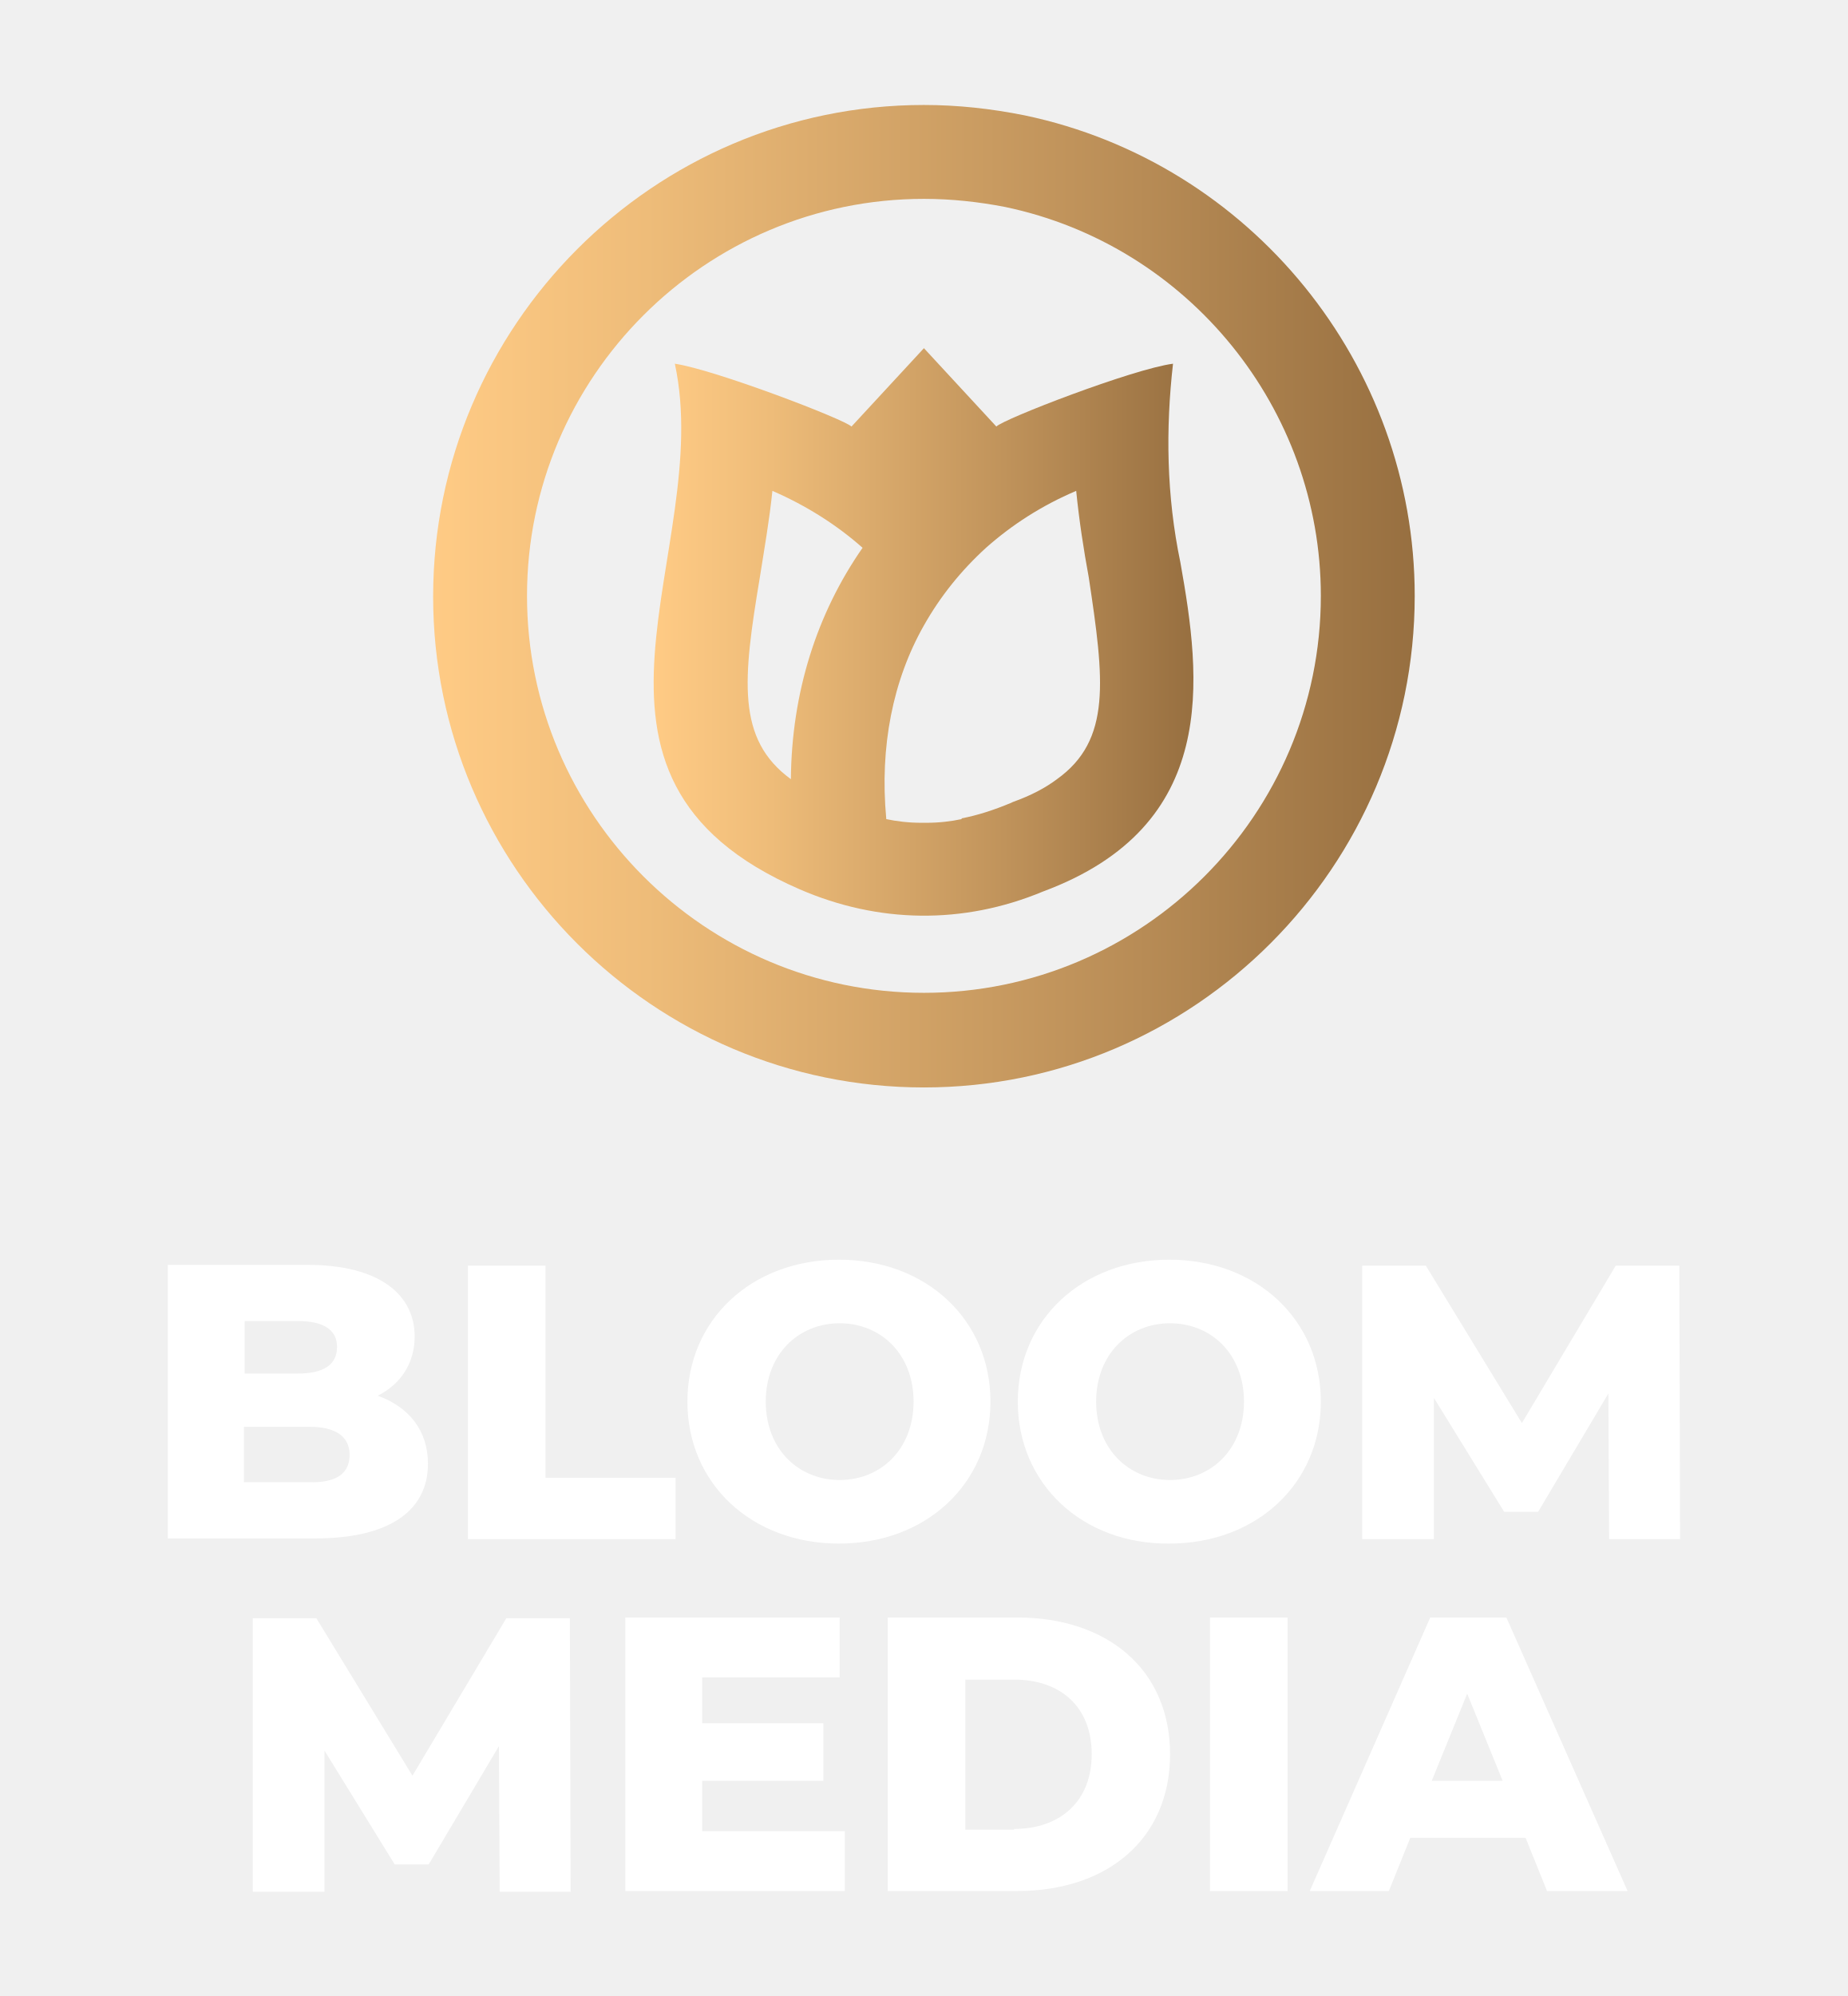
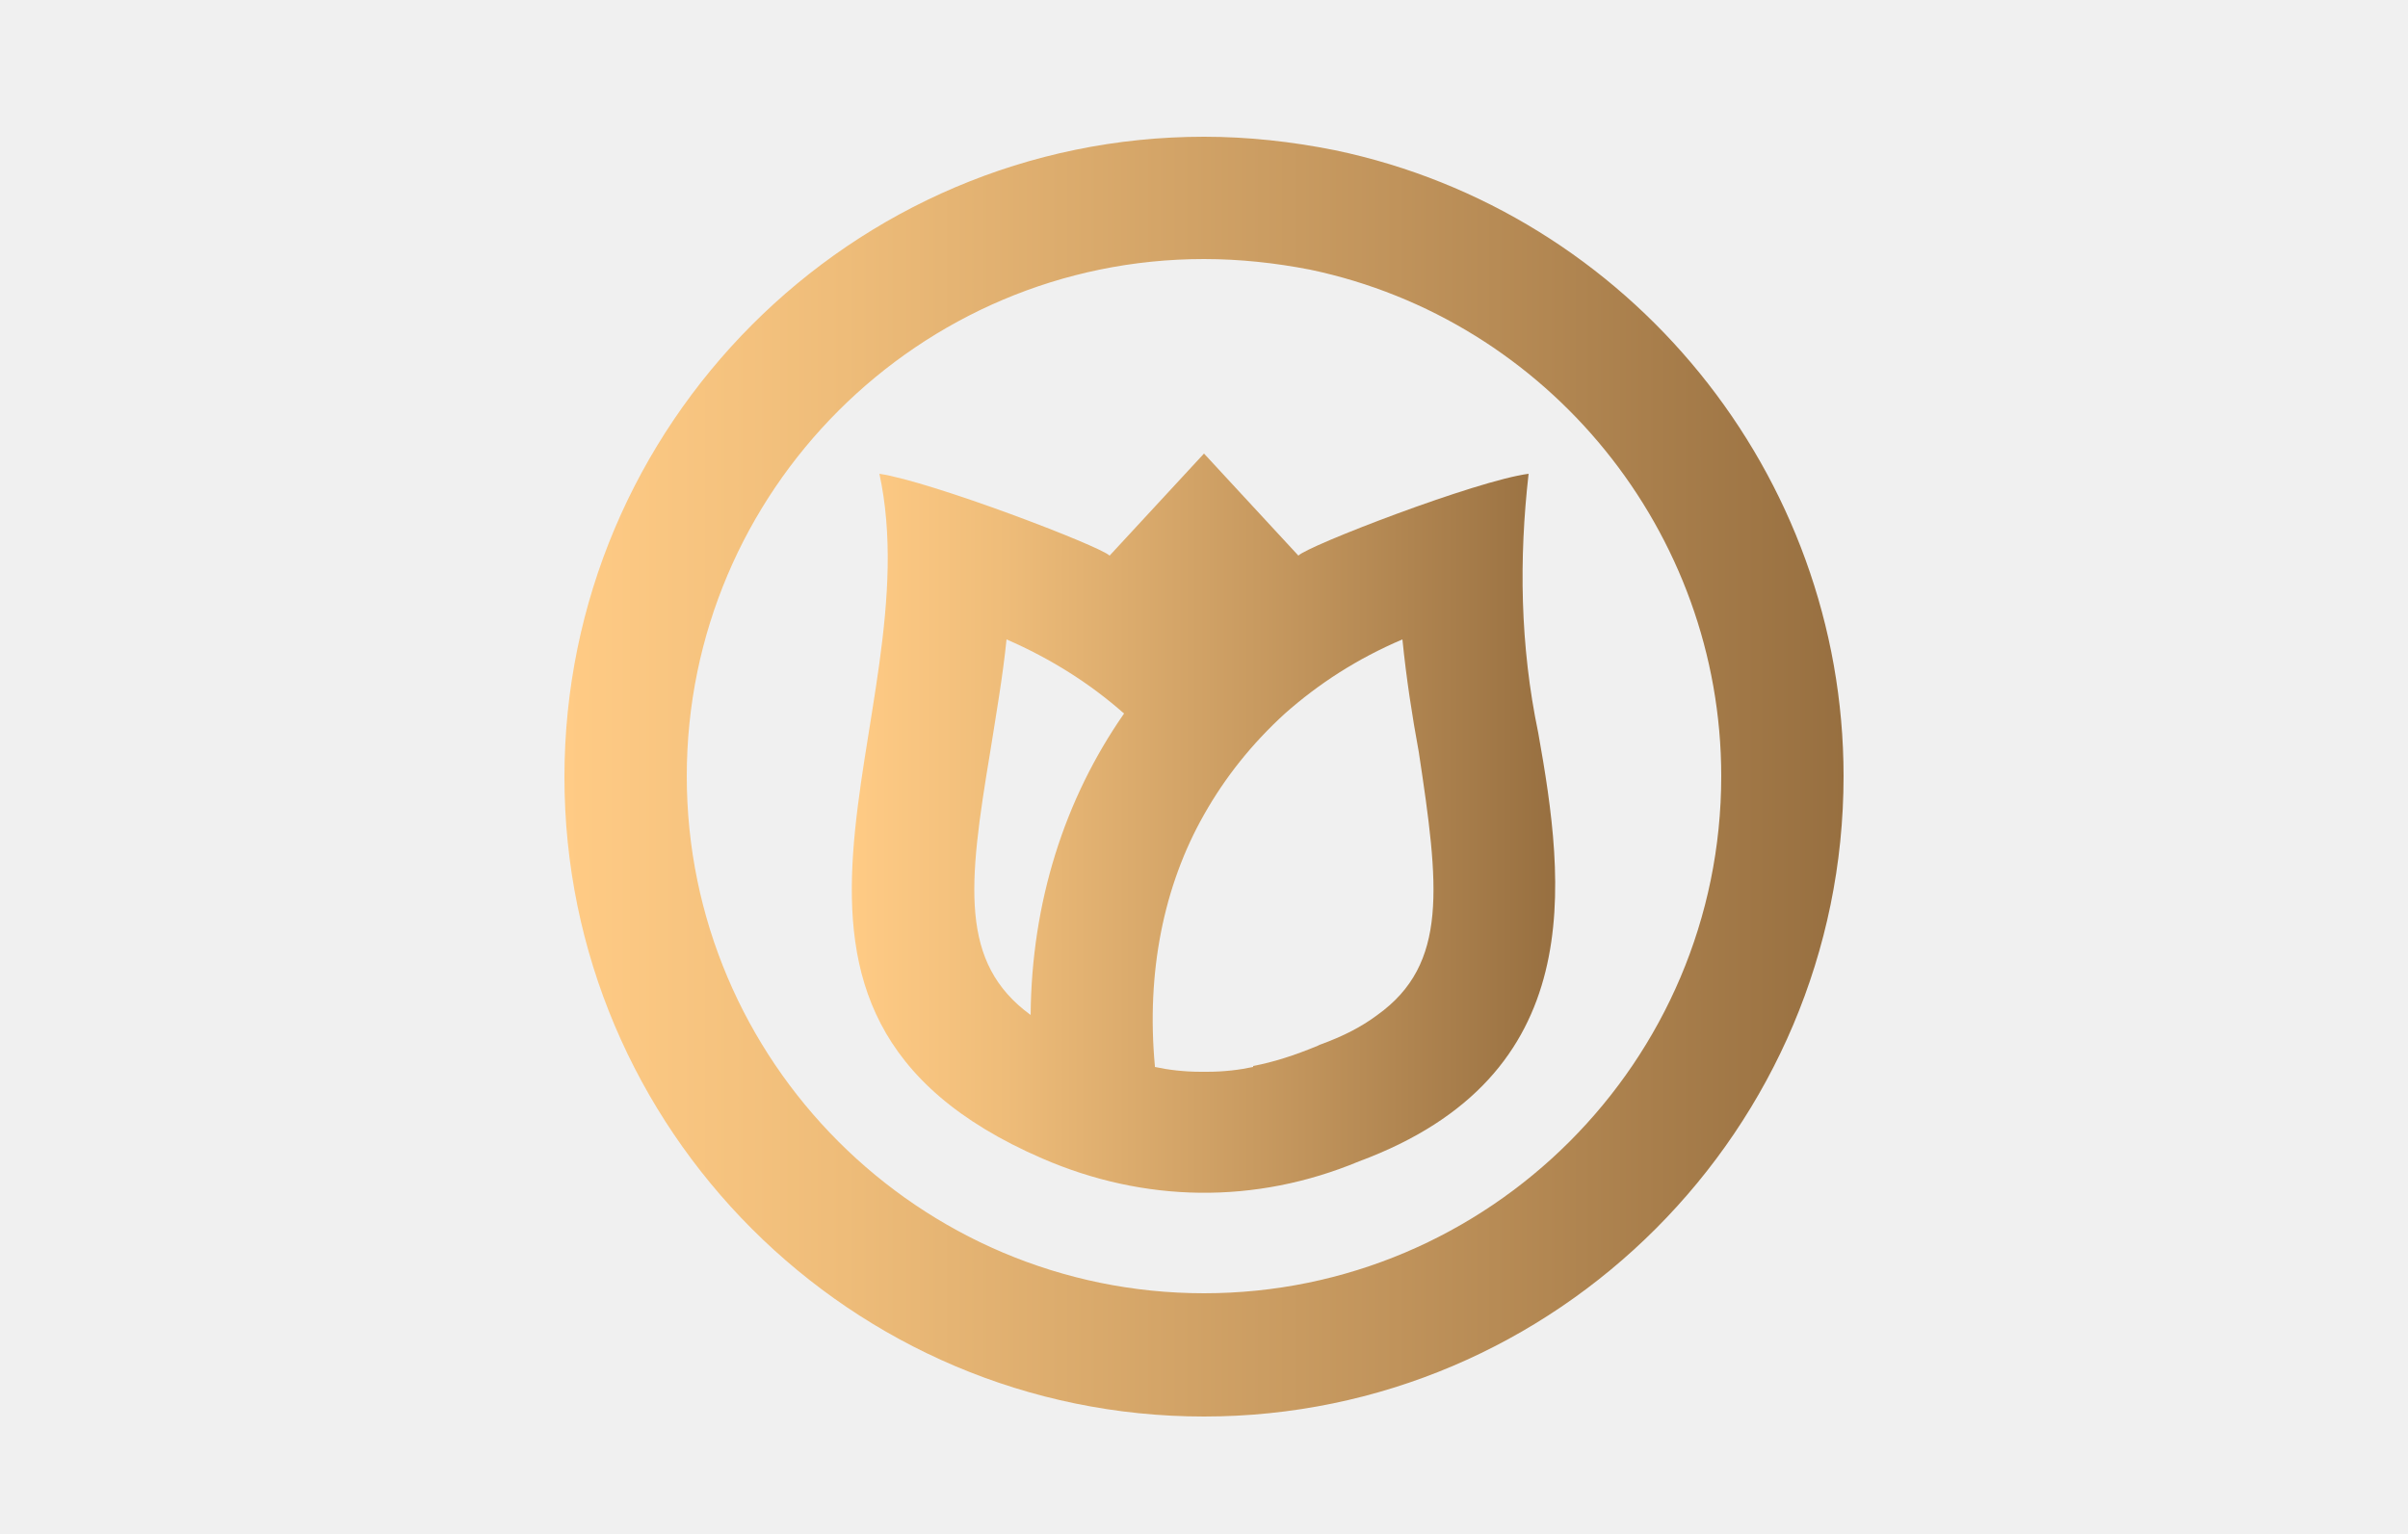
- <svg xmlns="http://www.w3.org/2000/svg" version="1.1" id="Bloom_Logo_00000116225723928586707770000009125274581021433270_" x="0px" y="0px" viewBox="0 0 250 270" style="enable-background:new 0 0 250 270;" xml:space="preserve">
-   <style type="text/css"> .st0{fill:#FFFFFF;} .st1{fill:url(#SVGID_1_);} .st2{fill:url(#SVGID_00000154385327789166678390000001360391396643582605_);} </style>
-   <g id="Text">
-     <g>
-       <path class="st0" d="M57.9,198c0,6.4-5.3,10.1-15.2,10.1h-20v-37h18.9c9.7,0,14.5,4,14.5,9.7c0,3.5-1.8,6.4-5,8 C55.3,190.3,57.9,193.5,57.9,198z M33.1,178.7v7.1h7.2c3.5,0,5.3-1.2,5.3-3.6c0-2.3-1.8-3.5-5.3-3.5H33.1z M47.3,196.8 c0-2.5-1.9-3.8-5.5-3.8h-8.8v7.5h8.8C45.4,200.6,47.3,199.4,47.3,196.8z" />
-       <path class="st0" d="M63.3,171.2h10.5v28.7h17.6v8.3H63.3V171.2z" />
-       <path class="st0" d="M93,189.6c0-11.1,8.7-19.2,20.5-19.2s20.5,8.1,20.5,19.2c0,11.1-8.7,19.2-20.5,19.2S93,200.7,93,189.6z M123.6,189.6c0-6.4-4.4-10.6-10-10.6c-5.6,0-10,4.2-10,10.6c0,6.4,4.4,10.6,10,10.6C119.2,200.2,123.6,196,123.6,189.6z" />
-       <path class="st0" d="M137.7,189.6c0-11.1,8.7-19.2,20.5-19.2c11.8,0,20.5,8.1,20.5,19.2c0,11.1-8.7,19.2-20.5,19.2 C146.4,208.9,137.7,200.7,137.7,189.6z M168.3,189.6c0-6.4-4.4-10.6-10-10.6c-5.6,0-10,4.2-10,10.6c0,6.4,4.4,10.6,10,10.6 C163.9,200.2,168.3,196,168.3,189.6z" />
-       <path class="st0" d="M217.7,208.1l-0.1-19.6l-9.5,16h-4.6l-9.5-15.4v19.1h-9.7v-37h8.6l13,21.3l12.7-21.3h8.6l0.1,37H217.7z" />
-       <path class="st0" d="M67.6,255.8l-0.1-19.6l-9.5,16h-4.6l-9.5-15.4v19.1h-9.7v-37h8.6l13,21.3l12.7-21.3h8.6l0.1,37H67.6z" />
-       <path class="st0" d="M114.3,247.7v8.1H84.6v-37h29v8.1H95v6.2h16.4v7.8H95v6.8H114.3z" />
-       <path class="st0" d="M120.1,218.8h17.5c12.3,0,20.7,7.1,20.7,18.5c0,11.4-8.4,18.5-20.7,18.5h-17.5V218.8z M137.2,247.4 c6.3,0,10.5-3.8,10.5-10.1c0-6.4-4.2-10.1-10.5-10.1h-6.6v20.3H137.2z" />
-       <path class="st0" d="M163.7,218.8h10.5v37h-10.5V218.8z" />
-       <path class="st0" d="M206.4,248.6h-15.6l-2.9,7.2h-10.7l16.3-37h10.3l16.4,37h-10.9L206.4,248.6z M203.3,240.9l-4.8-11.8 l-4.8,11.8H203.3z" />
-     </g>
-   </g>
+ <svg xmlns="http://www.w3.org/2000/svg" id="Bloom_Logo" version="1.1" viewBox="0 0 250 159.28">
+   <defs>
+     <style>
+       .st0 {
+         fill: url(#Naamloos_verloop);
+       }
+ 
+       .st1 {
+         fill: url(#Naamloos_verloop_2);
+       }
+     </style>
+     <linearGradient id="Naamloos_verloop" data-name="Naamloos verloop" x1="58.6" y1="190.63" x2="191.4" y2="190.63" gradientTransform="translate(0 271.28) scale(1 -1)" gradientUnits="userSpaceOnUse">
+       <stop offset="0" stop-color="#ffcb85" />
+       <stop offset=".22" stop-color="#eebc79" />
+       <stop offset=".65" stop-color="#c0935b" />
+       <stop offset="1" stop-color="#976f40" />
+       <stop offset="1" stop-color="#976f40" />
+     </linearGradient>
+     <linearGradient id="Naamloos_verloop_2" data-name="Naamloos verloop 2" x1="88.44" y1="185.79" x2="161.46" y2="185.79" gradientTransform="translate(0 271.28) scale(1 -1)" gradientUnits="userSpaceOnUse">
+       <stop offset="0" stop-color="#ffcb85" />
+       <stop offset=".22" stop-color="#eebc79" />
+       <stop offset=".65" stop-color="#c0935b" />
+       <stop offset="1" stop-color="#976f40" />
+       <stop offset="1" stop-color="#976f40" />
+     </linearGradient>
+   </defs>
  <g id="Icon">
-     <linearGradient id="SVGID_1_" gradientUnits="userSpaceOnUse" x1="58.591" y1="80.645" x2="191.409" y2="80.645">
-       <stop offset="0" style="stop-color:#FFCB85" />
-       <stop offset="0.218" style="stop-color:#EEBC79" />
-       <stop offset="0.649" style="stop-color:#C0935B" />
-       <stop offset="1" style="stop-color:#976F40" />
-       <stop offset="1" style="stop-color:#976F40" />
-     </linearGradient>
-     <path class="st1" d="M125,147.1c-36.6,0-66.4-29.8-66.4-66.4S88.4,14.2,125,14.2c4.6,0,9.1,0.5,13.6,1.4 c30.6,6.4,52.8,33.7,52.8,65C191.4,117.2,161.6,147.1,125,147.1z M125,26.9c-29.6,0-53.7,24.1-53.7,53.7s24.1,53.7,53.7,53.7 s53.7-24.1,53.7-53.7c0-25.3-17.9-47.4-42.7-52.6C132.4,27.3,128.7,26.9,125,26.9z" />
-     <linearGradient id="SVGID_00000031188336885583331980000013463886471127754127_" gradientUnits="userSpaceOnUse" x1="88.386" y1="85.523" x2="161.446" y2="85.523">
-       <stop offset="0" style="stop-color:#FFCB85" />
-       <stop offset="0.218" style="stop-color:#EEBC79" />
-       <stop offset="0.649" style="stop-color:#C0935B" />
-       <stop offset="1" style="stop-color:#976F40" />
-       <stop offset="1" style="stop-color:#976F40" />
-     </linearGradient>
-     <path style="fill:url(#SVGID_00000031188336885583331980000013463886471127754127_);" d="M159.7,76.1c-1.9-9.1-2-18.1-1-26.9 c-5.4,0.7-23,7.5-23.9,8.5l-9.8-10.6l-9.8,10.6c-1-1-18.5-7.7-23.9-8.5c5.5,25.4-18.4,55.8,16.9,71.1c10.6,4.6,22.1,4.8,32.9,0.3 C165.1,111.7,162.5,91.8,159.7,76.1z M107,105.4c-7.4-5.4-6.5-13.5-4.2-27.3c0.6-3.8,1.3-7.8,1.7-11.7c4.6,2,8.7,4.6,12.2,7.7 C110.5,83,107.1,93.7,107,105.4z M143,105.4c-1.6,1.2-3.5,2.2-6,3.1l-0.2,0.1c-2.4,1-4.6,1.7-6.7,2.1v0.1c-1.4,0.3-3,0.5-4.8,0.5 c-0.1,0-0.1,0-0.2,0c-0.1,0-0.2,0-0.4,0c-1.8,0-3.4-0.2-4.8-0.5v-0.1c-0.9-9.7,0.9-18.7,5.1-26.1c2.2-3.9,5-7.4,8.4-10.5 c3.5-3.1,7.5-5.7,12.2-7.7c0.4,4,1,7.9,1.7,11.7C149.4,92,150.4,100.1,143,105.4z" />
+     <path class="st0" d="M125,147.1c-36.6,0-66.4-29.8-66.4-66.4S88.4,14.2,125,14.2c4.6,0,9.1.5,13.6,1.4,30.6,6.4,52.8,33.7,52.8,65,0,36.6-29.8,66.5-66.4,66.5ZM125,26.9c-29.6,0-53.7,24.1-53.7,53.7s24.1,53.7,53.7,53.7,53.7-24.1,53.7-53.7c0-25.3-17.9-47.4-42.7-52.6-3.6-.7-7.3-1.1-11-1.1Z" />
+     <path class="st1" d="M159.7,76.1c-1.9-9.1-2-18.1-1-26.9-5.4.7-23,7.5-23.9,8.5l-9.8-10.6-9.8,10.6c-1-1-18.5-7.7-23.9-8.5,5.5,25.4-18.4,55.8,16.9,71.1,10.6,4.6,22.1,4.8,32.9.3,24-8.9,21.4-28.8,18.6-44.5ZM107,105.4c-7.4-5.4-6.5-13.5-4.2-27.3.6-3.8,1.3-7.8,1.7-11.7,4.6,2,8.7,4.6,12.2,7.7-6.2,8.9-9.6,19.6-9.7,31.3ZM143,105.4c-1.6,1.2-3.5,2.2-6,3.1l-.2.1c-2.4,1-4.6,1.7-6.7,2.1v.1c-1.4.3-3,.5-4.8.5h-.6c-1.8,0-3.4-.2-4.8-.5v-.1c-.9-9.7.9-18.7,5.1-26.1,2.2-3.9,5-7.4,8.4-10.5,3.5-3.1,7.5-5.7,12.2-7.7.4,4,1,7.9,1.7,11.7,2.1,13.9,3.1,22-4.3,27.3Z" />
  </g>
</svg>
